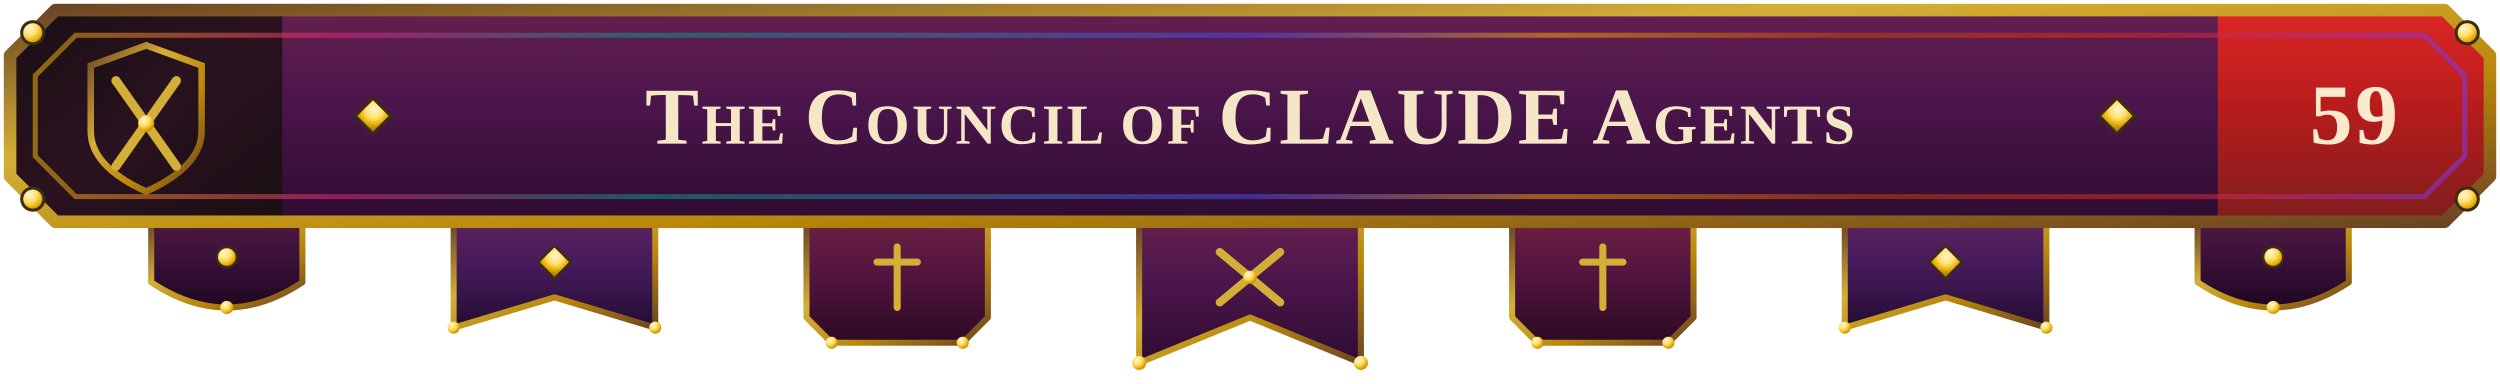
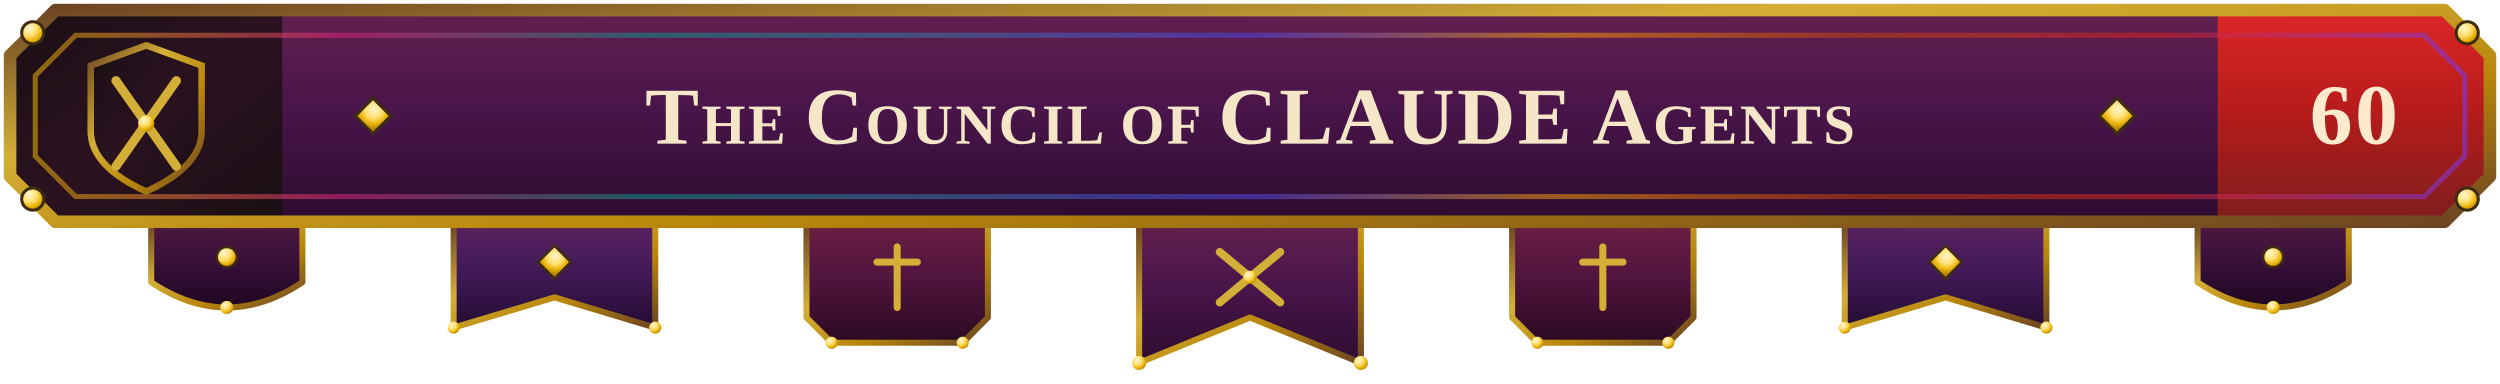
- <svg xmlns="http://www.w3.org/2000/svg" width="372" height="57" viewBox="0 0 496 76" role="img" aria-label="The Council of CLAUDE Agents: 59">
+ <svg xmlns="http://www.w3.org/2000/svg" width="372" height="57" viewBox="0 0 496 76" role="img" aria-label="The Council of CLAUDE Agents: 60">
  <defs>
    <linearGradient id="bdgBgGrad" x1="0%" y1="0%" x2="100%" y2="100%">
      <stop offset="0%" stop-color="#1a0f14" />
      <stop offset="50%" stop-color="#2b1220" />
      <stop offset="100%" stop-color="#1a0f14" />
    </linearGradient>
    <linearGradient id="bdgBronzeGrad" x1="0%" y1="0%" x2="100%" y2="100%">
      <stop offset="0%" stop-color="#6b4423" />
      <stop offset="35%" stop-color="#d4af37" />
      <stop offset="65%" stop-color="#b8860b" />
      <stop offset="100%" stop-color="#6b4423" />
    </linearGradient>
    <linearGradient id="bdgCouncilGrad" x1="0%" y1="0%" x2="100%" y2="0%">
      <stop offset="0%" stop-color="#eab308" />
      <stop offset="12.5%" stop-color="#db2777" />
      <stop offset="25%" stop-color="#0d9488" />
      <stop offset="37.5%" stop-color="#3776ab" />
      <stop offset="50%" stop-color="#4f46e5" />
      <stop offset="62.5%" stop-color="#f59e0b" />
      <stop offset="75%" stop-color="#c2410c" />
      <stop offset="87.5%" stop-color="#dc2626" />
      <stop offset="100%" stop-color="#7c3aed" />
    </linearGradient>
    <linearGradient id="bdgPlumGrad" x1="0%" y1="0%" x2="0%" y2="100%">
      <stop offset="0%" stop-color="#63204f" />
      <stop offset="45%" stop-color="#4a154b" />
      <stop offset="100%" stop-color="#2e0c30" />
    </linearGradient>
    <linearGradient id="bdgCountGrad" x1="0%" y1="0%" x2="0%" y2="100%">
      <stop offset="0%" stop-color="#dc2626" />
      <stop offset="45%" stop-color="#b91c1c" />
      <stop offset="100%" stop-color="#7f1d1d" />
    </linearGradient>
    <radialGradient id="bdgGemGrad" cx="35%" cy="30%" r="75%">
      <stop offset="0%" stop-color="#fff6d0" />
      <stop offset="45%" stop-color="#ffdf70" />
      <stop offset="75%" stop-color="#eab308" />
      <stop offset="100%" stop-color="#b8860b" />
    </radialGradient>
    <linearGradient id="penPlumDeep" x1="0%" y1="0%" x2="0%" y2="100%">
      <stop offset="0%" stop-color="#4e1a40" />
      <stop offset="45%" stop-color="#3a1039" />
      <stop offset="100%" stop-color="#1e0722" />
    </linearGradient>
    <linearGradient id="penPlumWarm" x1="0%" y1="0%" x2="0%" y2="100%">
      <stop offset="0%" stop-color="#6b1f43" />
      <stop offset="45%" stop-color="#52153e" />
      <stop offset="100%" stop-color="#2b0a22" />
    </linearGradient>
    <linearGradient id="penPlumCool" x1="0%" y1="0%" x2="0%" y2="100%">
      <stop offset="0%" stop-color="#5b2260" />
      <stop offset="45%" stop-color="#431a58" />
      <stop offset="100%" stop-color="#240c33" />
    </linearGradient>
  </defs>
  <path d="M 11 2 L 485 2 L 494 11 L 494 35 L 485 44 L 11 44 L 2 35 L 2 11 Z" fill="url(#bdgPlumGrad)" />
  <path d="M 11 2 L 56 2 L 56 44 L 11 44 L 2 35 L 2 11 Z" fill="url(#bdgBgGrad)" />
  <line x1="56" y1="3" x2="56" y2="43" stroke="url(#bdgBronzeGrad)" stroke-width="1.5" />
  <path d="M 440 2 L 485 2 L 494 11 L 494 35 L 485 44 L 440 44 Z" fill="url(#bdgCountGrad)" />
  <line x1="440" y1="3" x2="440" y2="43" stroke="url(#bdgBronzeGrad)" stroke-width="1.5" />
  <path d="M 15 7 L 481 7 L 489 15 L 489 31 L 481 39 L 15 39 L 7 31 L 7 15 Z" fill="none" stroke="url(#bdgCouncilGrad)" stroke-width="1" opacity="0.55" />
  <g stroke="url(#bdgBronzeGrad)" stroke-width="1.2" stroke-linejoin="round">
    <path d="M 30 44 L 60 44 L 60 56 Q 45 66 30 56 Z" fill="url(#penPlumDeep)" />
    <path d="M 90 44 L 130 44 L 130 65 L 110 59 L 90 65 Z" fill="url(#penPlumCool)" />
    <path d="M 160 44 L 196 44 L 196 63 L 191 68 L 165 68 L 160 63 Z" fill="url(#penPlumWarm)" />
    <path d="M 226 44 L 270 44 L 270 72 L 248 63 L 226 72 Z" fill="url(#bdgPlumGrad)" />
    <path d="M 300 44 L 336 44 L 336 63 L 331 68 L 305 68 L 300 63 Z" fill="url(#penPlumWarm)" />
    <path d="M 366 44 L 406 44 L 406 65 L 386 59 L 366 65 Z" fill="url(#penPlumCool)" />
    <path d="M 436 44 L 466 44 L 466 56 Q 451 66 436 56 Z" fill="url(#penPlumDeep)" />
  </g>
  <g fill="url(#bdgGemGrad)">
    <circle cx="45" cy="61" r="1.3" />
    <circle cx="451" cy="61" r="1.3" />
    <circle cx="90" cy="65" r="1.2" />
    <circle cx="130" cy="65" r="1.2" />
    <circle cx="366" cy="65" r="1.2" />
    <circle cx="406" cy="65" r="1.2" />
    <circle cx="165" cy="68" r="1.2" />
    <circle cx="191" cy="68" r="1.2" />
    <circle cx="305" cy="68" r="1.2" />
    <circle cx="331" cy="68" r="1.2" />
    <circle cx="226" cy="72" r="1.4" />
    <circle cx="270" cy="72" r="1.4" />
  </g>
  <g fill="url(#bdgGemGrad)" stroke="#3d2b12" stroke-width="0.5">
    <circle cx="45" cy="51" r="2" />
    <circle cx="451" cy="51" r="2" />
    <rect width="4.6" height="4.6" transform="translate(110,52) rotate(45) translate(-2.3,-2.3)" />
    <rect width="4.6" height="4.6" transform="translate(386,52) rotate(45) translate(-2.3,-2.3)" />
  </g>
  <g stroke="#d4af37" stroke-width="1.4" stroke-linecap="round">
    <line x1="178" y1="49" x2="178" y2="61" />
    <line x1="174" y1="52" x2="182" y2="52" />
    <line x1="318" y1="49" x2="318" y2="61" />
    <line x1="314" y1="52" x2="322" y2="52" />
  </g>
  <path d="M 242 50 L 254 60 M 254 50 L 242 60" stroke="#d4af37" stroke-width="1.6" stroke-linecap="round" />
  <circle cx="248" cy="55" r="1.3" fill="url(#bdgGemGrad)" />
  <path d="M 11 2 L 485 2 L 494 11 L 494 35 L 485 44 L 11 44 L 2 35 L 2 11 Z" fill="none" stroke="url(#bdgBronzeGrad)" stroke-width="2.5" stroke-linejoin="round" />
  <path d="M 29 9 L 40 13 L 40 26 Q 40 33 29 38 Q 18 33 18 26 L 18 13 Z" fill="url(#bdgBgGrad)" stroke="url(#bdgBronzeGrad)" stroke-width="1.3" />
  <path d="M 23 16 L 35 33 M 35 16 L 23 33" stroke="#d4af37" stroke-width="1.8" stroke-linecap="round" />
  <circle cx="29" cy="24.5" r="1.6" fill="url(#bdgGemGrad)" />
  <rect width="5" height="5" fill="url(#bdgGemGrad)" stroke="#3d2b12" stroke-width="0.6" transform="translate(74,23) rotate(45) translate(-2.5,-2.5)" />
  <rect width="5" height="5" fill="url(#bdgGemGrad)" stroke="#3d2b12" stroke-width="0.6" transform="translate(420,23) rotate(45) translate(-2.5,-2.5)" />
  <g fill="url(#bdgGemGrad)" stroke="#3d2b12" stroke-width="0.6">
    <circle cx="6.5" cy="6.5" r="2.2" />
    <circle cx="489.5" cy="6.5" r="2.2" />
    <circle cx="489.5" cy="39.5" r="2.2" />
    <circle cx="6.5" cy="39.5" r="2.2" />
  </g>
  <text x="248" y="28.5" text-anchor="middle" fill="#f5e6c8" font-family="Cinzel, Georgia, 'Times New Roman', serif" font-size="16" font-weight="700" letter-spacing="0.5" style="font-variant: small-caps">The Council of CLAUDE Agents</text>
-   <text x="467" y="28.5" text-anchor="middle" fill="#fdeacd" font-family="Cinzel, Georgia, 'Times New Roman', serif" font-size="17" font-weight="700" letter-spacing="0.5">59</text>
+   <text x="467" y="28.5" text-anchor="middle" fill="#fdeacd" font-family="Cinzel, Georgia, 'Times New Roman', serif" font-size="17" font-weight="700" letter-spacing="0.5">60</text>
</svg>
